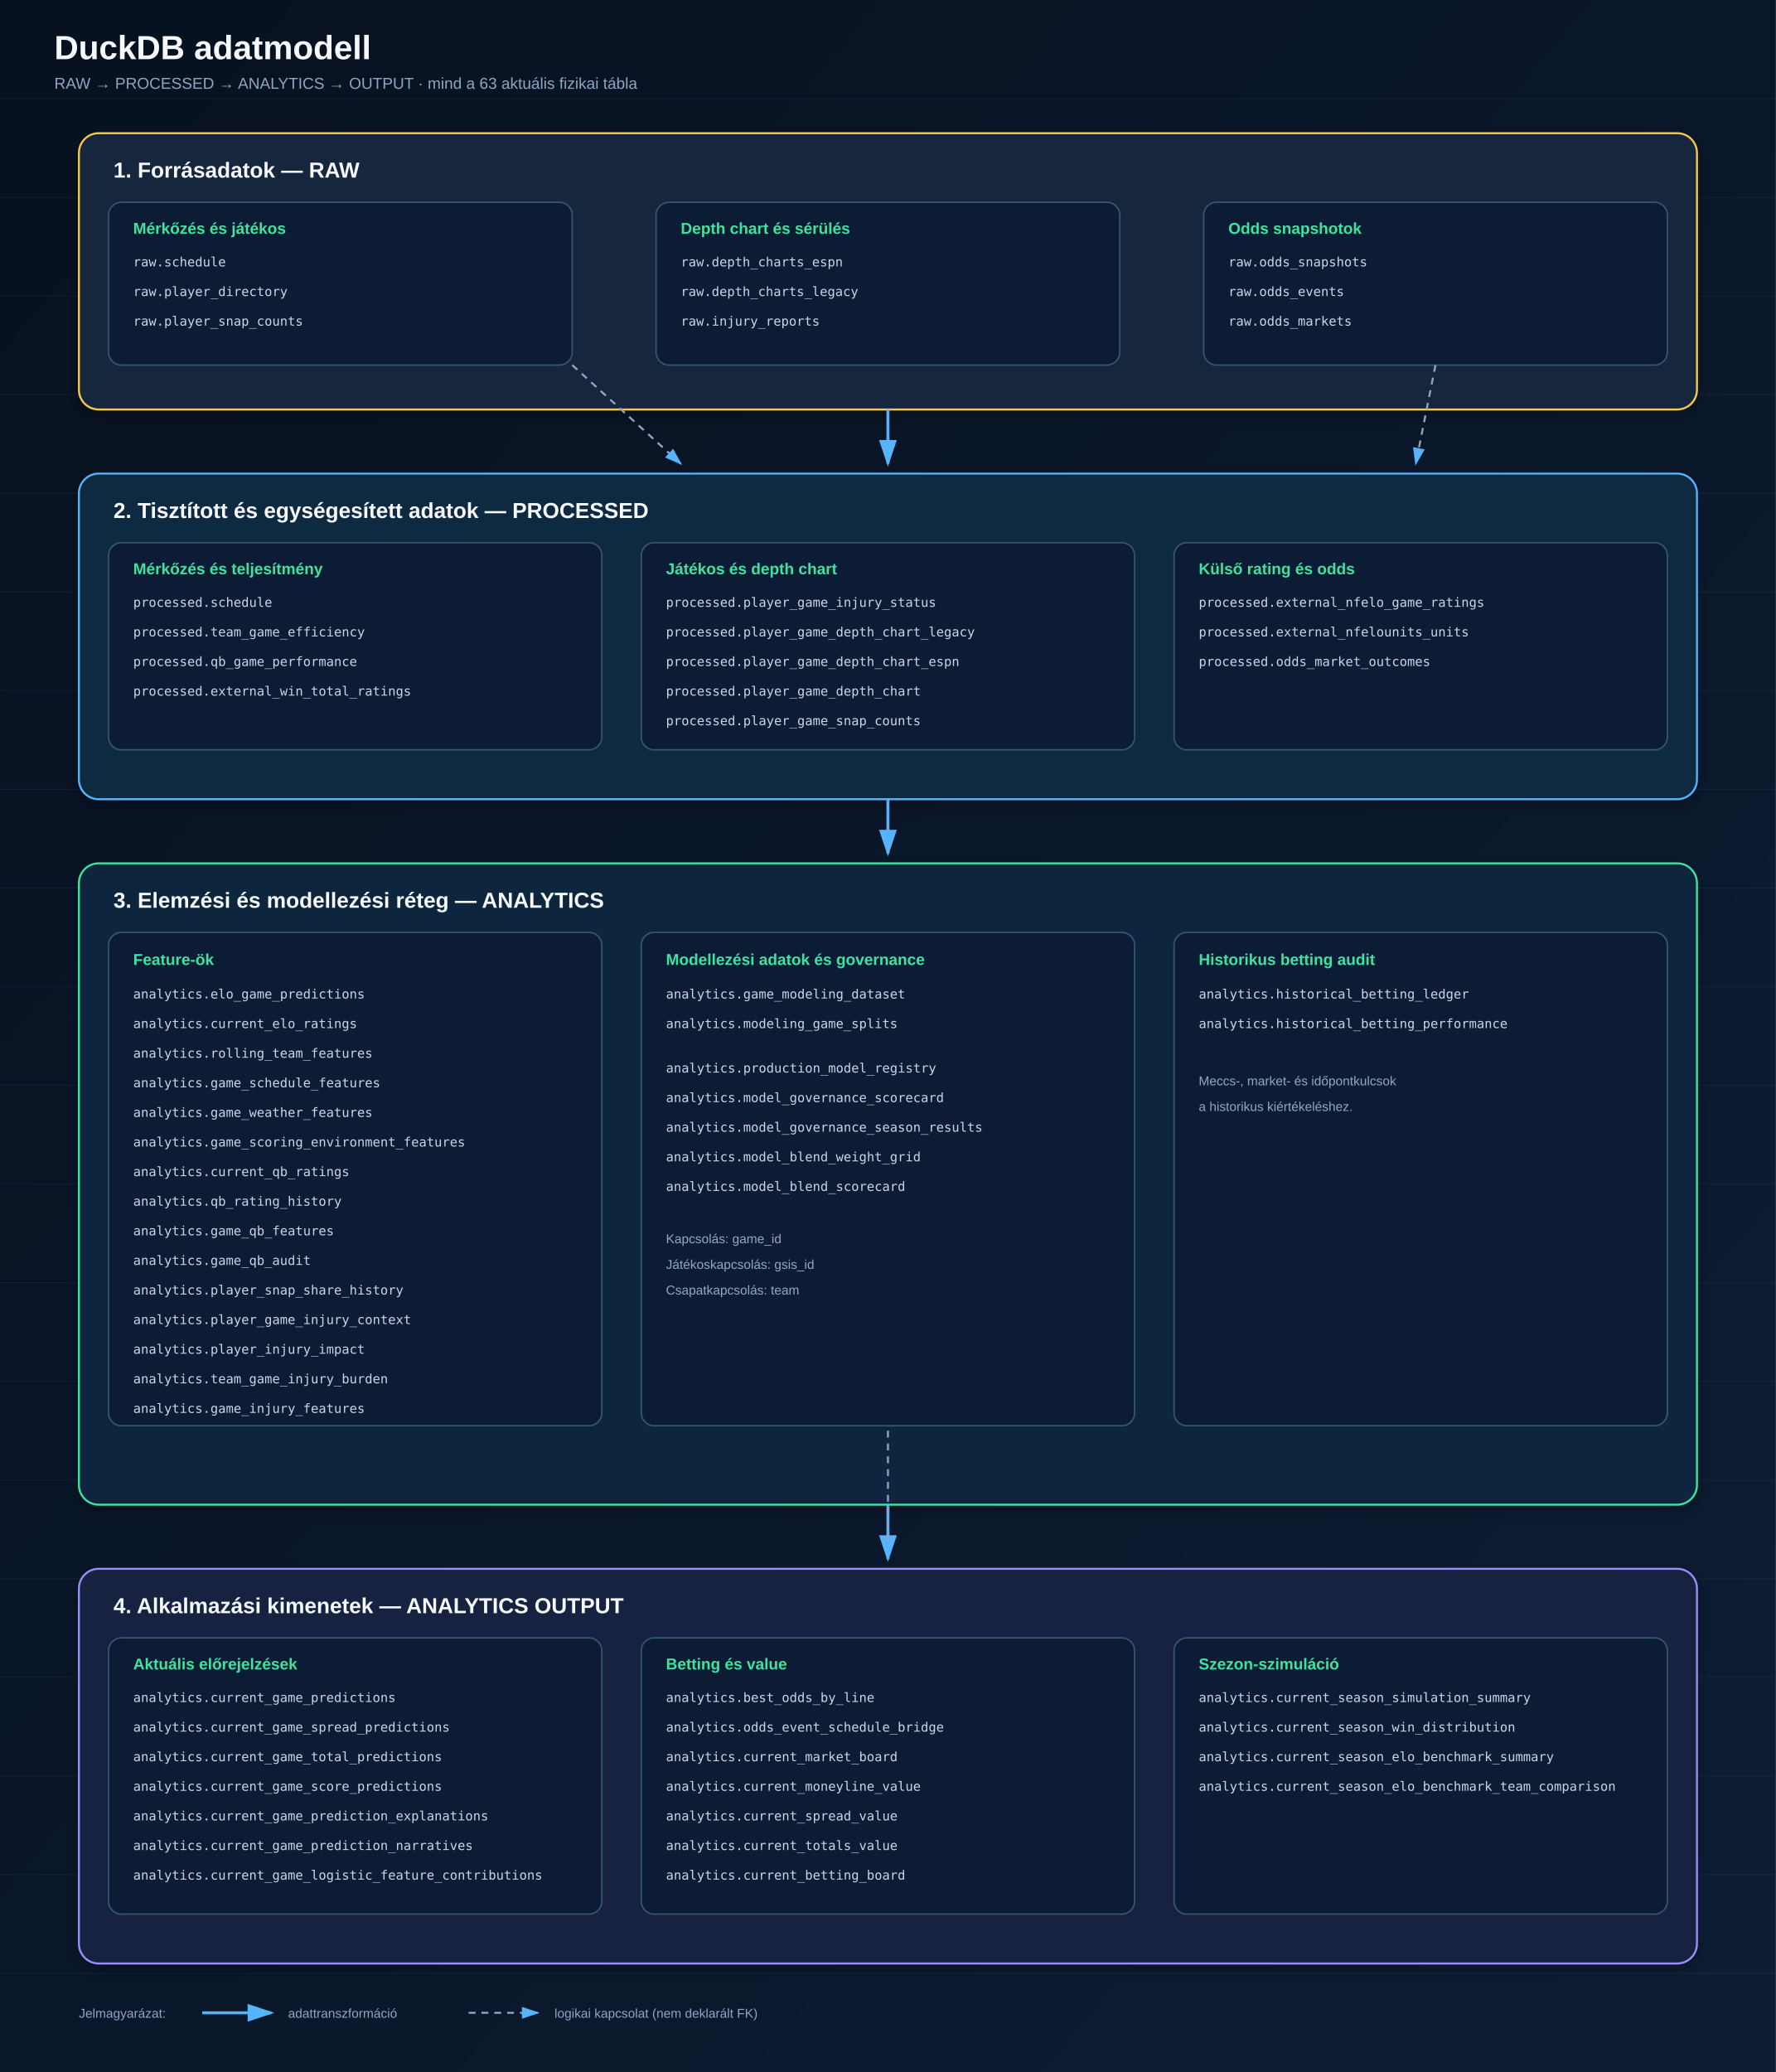
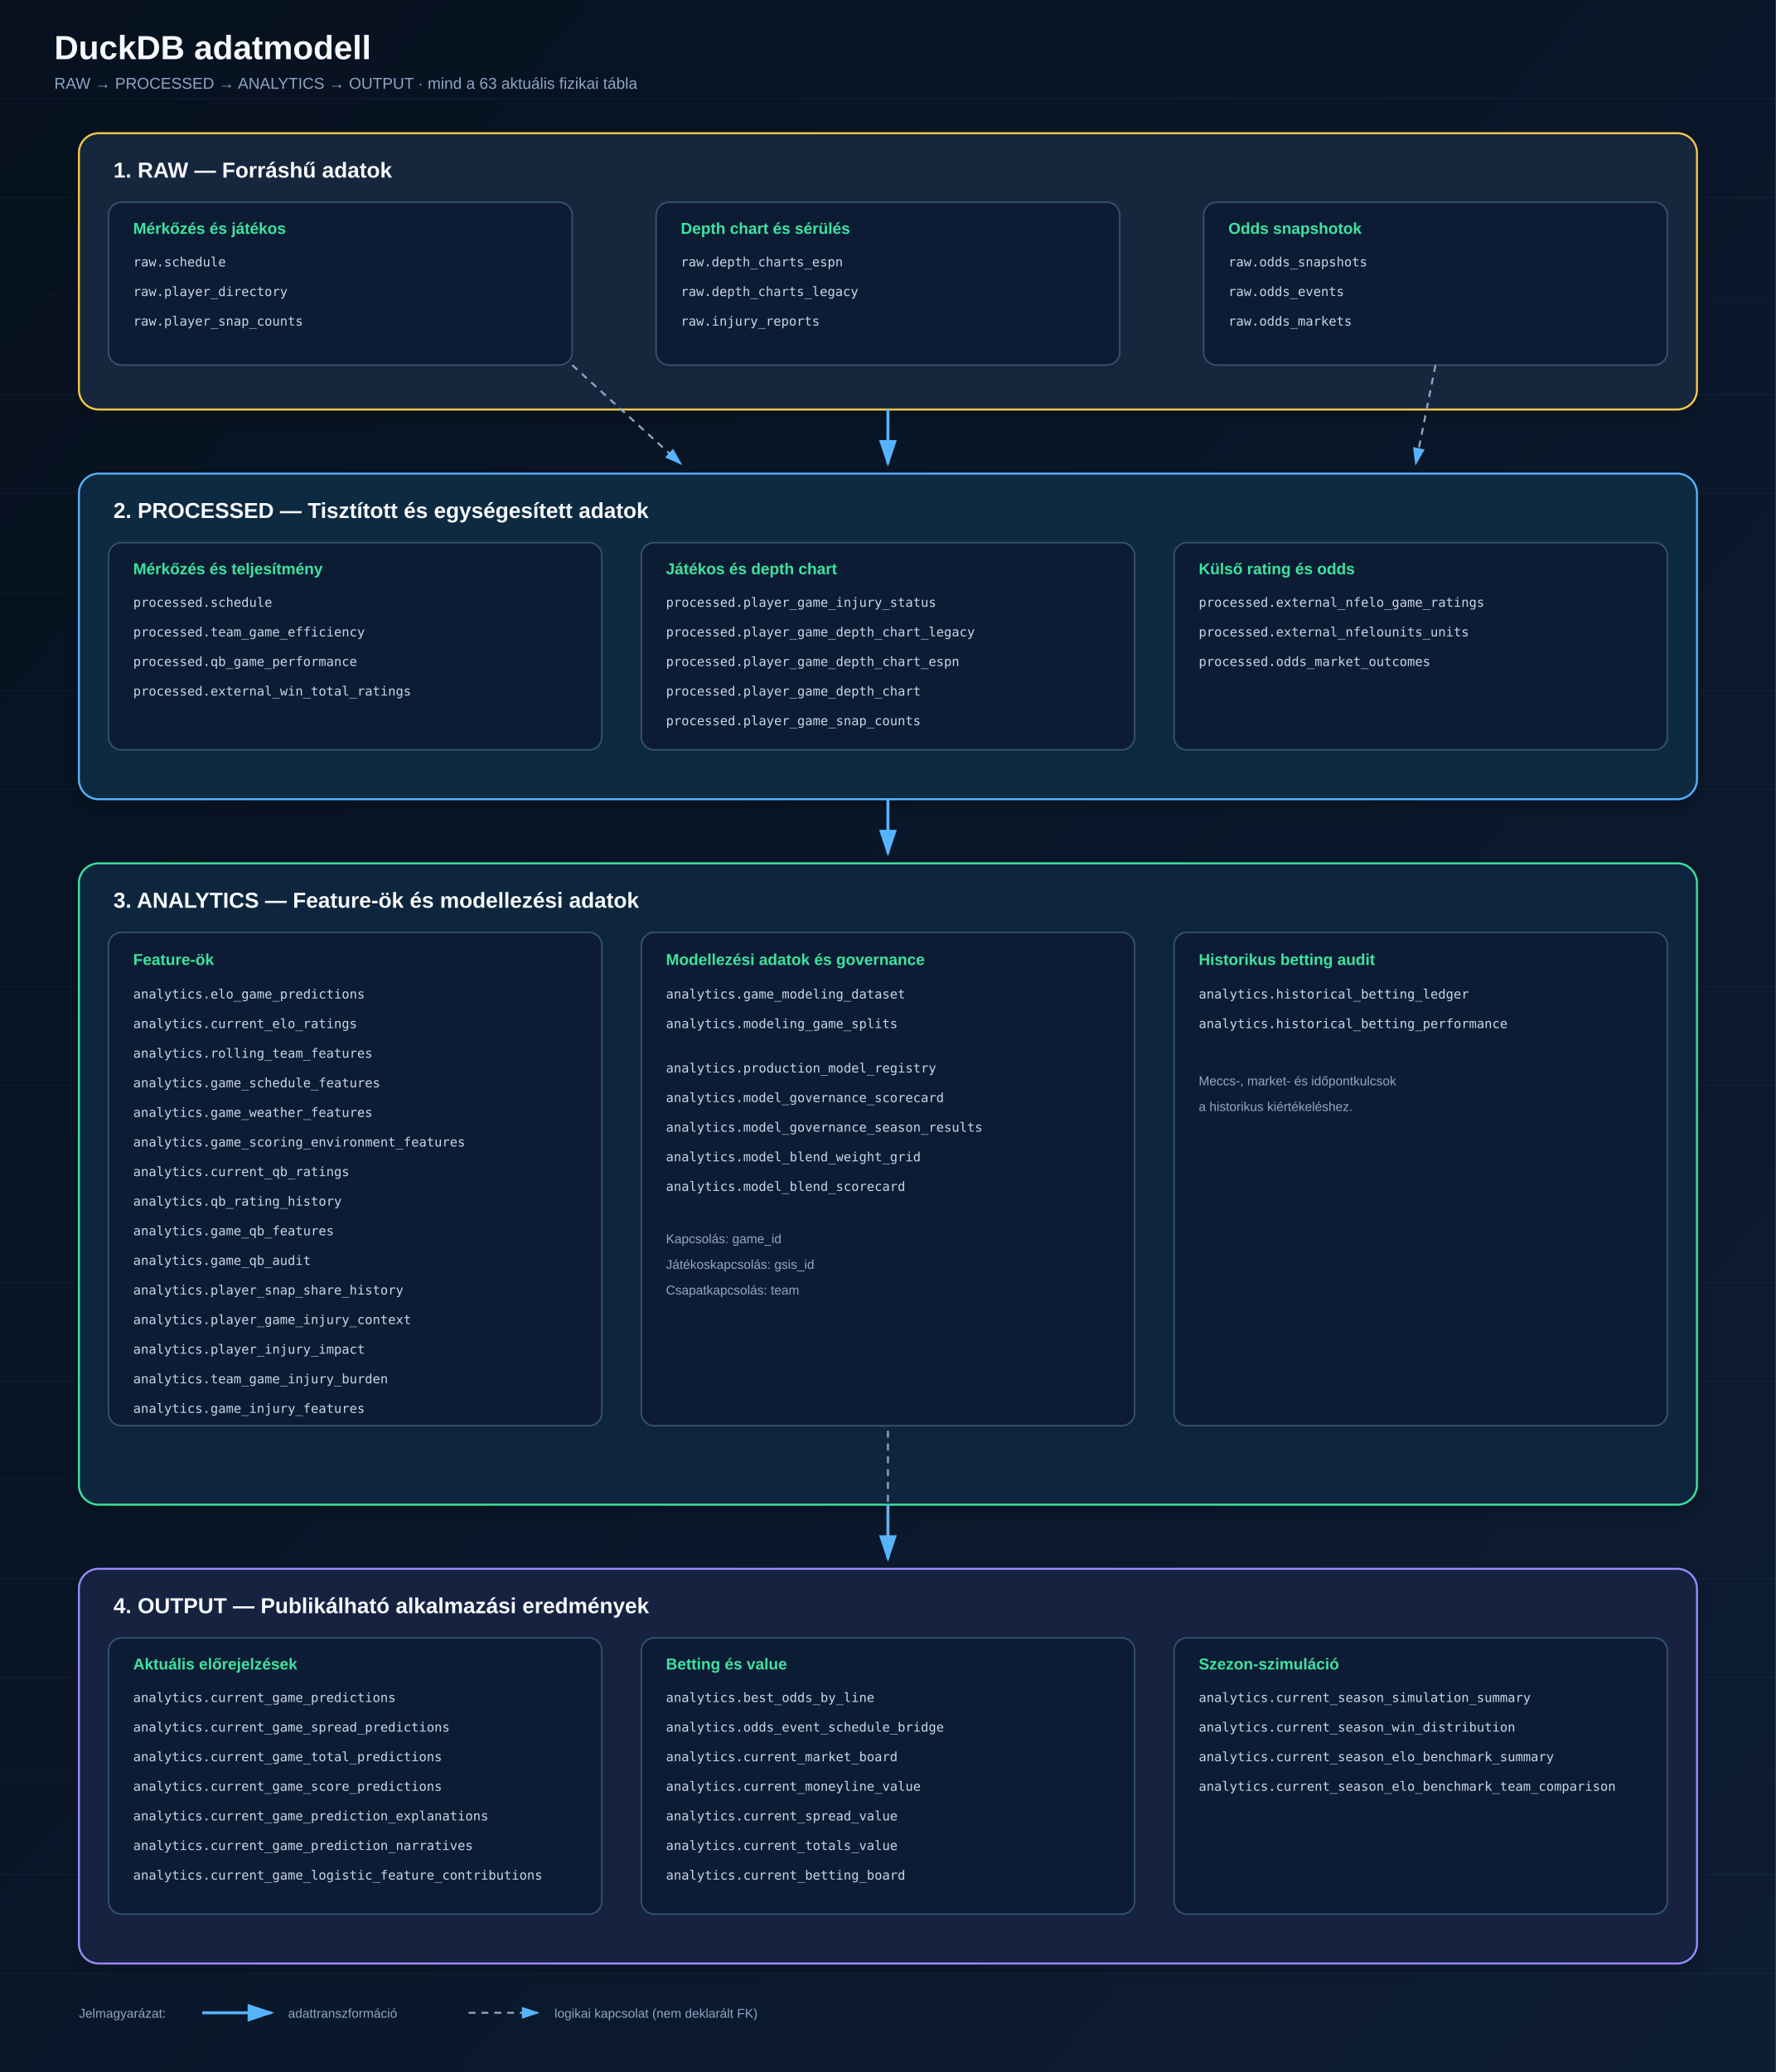
<svg xmlns="http://www.w3.org/2000/svg" width="1800" height="2100" viewBox="0 0 1800 2100">
  <defs>
    <linearGradient id="bg" x1="0" y1="0" x2="1" y2="1">
      <stop stop-color="#07111f" />
      <stop offset="1" stop-color="#0d1d34" />
    </linearGradient>
    <filter id="s">
      <feDropShadow dx="0" dy="6" stdDeviation="7" flood-opacity=".26" />
    </filter>
    <marker id="a" markerWidth="10" markerHeight="10" refX="8" refY="3" orient="auto">
      <path d="M0 0L0 6L9 3z" fill="#56b4ff" />
    </marker>
    <style>.t{font:700 34px 'Segoe UI',Arial;fill:#f6f8fc}.sub{font:400 16px 'Segoe UI',Arial;fill:#8ea5c4}.layer{font:700 22px 'Segoe UI',Arial;fill:#f6f8fc}.h{font:700 16px 'Segoe UI',Arial;fill:#3ee39f}.x{font:500 13px Consolas,monospace;fill:#c7d5e8}.n{font:400 13px 'Segoe UI',Arial;fill:#8ea5c4}.raw{fill:#14253c;stroke:#f7c948;stroke-width:2}.processed{fill:#112941;stroke:#56b4ff;stroke-width:2}.analytics{fill:#10283c;stroke:#3ee39f;stroke-width:2}.output{fill:#152440;stroke:#9b8cff;stroke-width:2}.group{fill:#101f35;stroke:#355474;stroke-width:1.5}.flow{fill:none;stroke:#56b4ff;stroke-width:3;marker-end:url(#a)}.rel{fill:none;stroke:#8ea5c4;stroke-width:2;stroke-dasharray:7 6;marker-end:url(#a)}</style>
  </defs>
  <rect width="1800" height="2100" fill="url(#bg)" />
  <g opacity=".07" stroke="#83a8cc">
    <path d="M0 100H1800M0 200H1800M0 300H1800M0 400H1800M0 500H1800M0 600H1800M0 700H1800M0 800H1800M0 900H1800M0 1000H1800M0 1100H1800M0 1200H1800M0 1300H1800M0 1400H1800M0 1500H1800M0 1600H1800M0 1700H1800M0 1800H1800M0 1900H1800M0 2000H1800" />
  </g>
  <text x="55" y="60" class="t">DuckDB adatmodell</text>
  <text x="55" y="90" class="sub">RAW → PROCESSED → ANALYTICS → OUTPUT · mind a 63 aktuális fizikai tábla</text>
  <g filter="url(#s)">
    <rect x="80" y="135" width="1640" height="280" rx="20" class="raw" />
-     <text x="115" y="180" class="layer">1. Forrásadatok — RAW</text>
+     <text x="115" y="180" class="layer">1. RAW — Forráshű adatok</text>
    <rect x="110" y="205" width="470" height="165" rx="13" class="group" />
    <text x="135" y="237" class="h">Mérkőzés és játékos</text>
    <text x="135" y="270" class="x">raw.schedule</text>
    <text x="135" y="300" class="x">raw.player_directory</text>
    <text x="135" y="330" class="x">raw.player_snap_counts</text>
    <rect x="665" y="205" width="470" height="165" rx="13" class="group" />
    <text x="690" y="237" class="h">Depth chart és sérülés</text>
    <text x="690" y="270" class="x">raw.depth_charts_espn</text>
    <text x="690" y="300" class="x">raw.depth_charts_legacy</text>
    <text x="690" y="330" class="x">raw.injury_reports</text>
    <rect x="1220" y="205" width="470" height="165" rx="13" class="group" />
    <text x="1245" y="237" class="h">Odds snapshotok</text>
    <text x="1245" y="270" class="x">raw.odds_snapshots</text>
    <text x="1245" y="300" class="x">raw.odds_events</text>
    <text x="1245" y="330" class="x">raw.odds_markets</text>
  </g>
  <path d="M900 415V470" class="flow" />
  <g filter="url(#s)">
    <rect x="80" y="480" width="1640" height="330" rx="20" class="processed" />
-     <text x="115" y="525" class="layer">2. Tisztított és egységesített adatok — PROCESSED</text>
+     <text x="115" y="525" class="layer">2. PROCESSED — Tisztított és egységesített adatok</text>
    <rect x="110" y="550" width="500" height="210" rx="13" class="group" />
    <text x="135" y="582" class="h">Mérkőzés és teljesítmény</text>
    <text x="135" y="615" class="x">processed.schedule</text>
    <text x="135" y="645" class="x">processed.team_game_efficiency</text>
    <text x="135" y="675" class="x">processed.qb_game_performance</text>
    <text x="135" y="705" class="x">processed.external_win_total_ratings</text>
    <rect x="650" y="550" width="500" height="210" rx="13" class="group" />
    <text x="675" y="582" class="h">Játékos és depth chart</text>
    <text x="675" y="615" class="x">processed.player_game_injury_status</text>
    <text x="675" y="645" class="x">processed.player_game_depth_chart_legacy</text>
    <text x="675" y="675" class="x">processed.player_game_depth_chart_espn</text>
    <text x="675" y="705" class="x">processed.player_game_depth_chart</text>
    <text x="675" y="735" class="x">processed.player_game_snap_counts</text>
    <rect x="1190" y="550" width="500" height="210" rx="13" class="group" />
    <text x="1215" y="582" class="h">Külső rating és odds</text>
    <text x="1215" y="615" class="x">processed.external_nfelo_game_ratings</text>
    <text x="1215" y="645" class="x">processed.external_nfelounits_units</text>
    <text x="1215" y="675" class="x">processed.odds_market_outcomes</text>
  </g>
  <path d="M900 810V865" class="flow" />
  <g filter="url(#s)">
    <rect x="80" y="875" width="1640" height="650" rx="20" class="analytics" />
-     <text x="115" y="920" class="layer">3. Elemzési és modellezési réteg — ANALYTICS</text>
+     <text x="115" y="920" class="layer">3. ANALYTICS — Feature-ök és modellezési adatok</text>
    <rect x="110" y="945" width="500" height="500" rx="13" class="group" />
    <text x="135" y="978" class="h">Feature-ök</text>
    <text x="135" y="1012" class="x">analytics.elo_game_predictions</text>
    <text x="135" y="1042" class="x">analytics.current_elo_ratings</text>
    <text x="135" y="1072" class="x">analytics.rolling_team_features</text>
    <text x="135" y="1102" class="x">analytics.game_schedule_features</text>
    <text x="135" y="1132" class="x">analytics.game_weather_features</text>
    <text x="135" y="1162" class="x">analytics.game_scoring_environment_features</text>
    <text x="135" y="1192" class="x">analytics.current_qb_ratings</text>
    <text x="135" y="1222" class="x">analytics.qb_rating_history</text>
    <text x="135" y="1252" class="x">analytics.game_qb_features</text>
    <text x="135" y="1282" class="x">analytics.game_qb_audit</text>
    <text x="135" y="1312" class="x">analytics.player_snap_share_history</text>
    <text x="135" y="1342" class="x">analytics.player_game_injury_context</text>
    <text x="135" y="1372" class="x">analytics.player_injury_impact</text>
    <text x="135" y="1402" class="x">analytics.team_game_injury_burden</text>
    <text x="135" y="1432" class="x">analytics.game_injury_features</text>
    <rect x="650" y="945" width="500" height="500" rx="13" class="group" />
    <text x="675" y="978" class="h">Modellezési adatok és governance</text>
    <text x="675" y="1012" class="x">analytics.game_modeling_dataset</text>
    <text x="675" y="1042" class="x">analytics.modeling_game_splits</text>
    <text x="675" y="1087" class="x">analytics.production_model_registry</text>
    <text x="675" y="1117" class="x">analytics.model_governance_scorecard</text>
    <text x="675" y="1147" class="x">analytics.model_governance_season_results</text>
    <text x="675" y="1177" class="x">analytics.model_blend_weight_grid</text>
    <text x="675" y="1207" class="x">analytics.model_blend_scorecard</text>
    <text x="675" y="1260" class="n">Kapcsolás: game_id</text>
    <text x="675" y="1286" class="n">Játékoskapcsolás: gsis_id</text>
    <text x="675" y="1312" class="n">Csapatkapcsolás: team</text>
    <rect x="1190" y="945" width="500" height="500" rx="13" class="group" />
    <text x="1215" y="978" class="h">Historikus betting audit</text>
    <text x="1215" y="1012" class="x">analytics.historical_betting_ledger</text>
    <text x="1215" y="1042" class="x">analytics.historical_betting_performance</text>
    <text x="1215" y="1100" class="n">Meccs-, market- és időpontkulcsok</text>
    <text x="1215" y="1126" class="n">a historikus kiértékeléshez.</text>
  </g>
  <path d="M900 1525V1580" class="flow" />
  <g filter="url(#s)">
    <rect x="80" y="1590" width="1640" height="400" rx="20" class="output" />
-     <text x="115" y="1635" class="layer">4. Alkalmazási kimenetek — ANALYTICS OUTPUT</text>
+     <text x="115" y="1635" class="layer">4. OUTPUT — Publikálható alkalmazási eredmények</text>
    <rect x="110" y="1660" width="500" height="280" rx="13" class="group" />
    <text x="135" y="1692" class="h">Aktuális előrejelzések</text>
    <text x="135" y="1725" class="x">analytics.current_game_predictions</text>
    <text x="135" y="1755" class="x">analytics.current_game_spread_predictions</text>
    <text x="135" y="1785" class="x">analytics.current_game_total_predictions</text>
    <text x="135" y="1815" class="x">analytics.current_game_score_predictions</text>
    <text x="135" y="1845" class="x">analytics.current_game_prediction_explanations</text>
    <text x="135" y="1875" class="x">analytics.current_game_prediction_narratives</text>
    <text x="135" y="1905" class="x">analytics.current_game_logistic_feature_contributions</text>
    <rect x="650" y="1660" width="500" height="280" rx="13" class="group" />
    <text x="675" y="1692" class="h">Betting és value</text>
    <text x="675" y="1725" class="x">analytics.best_odds_by_line</text>
    <text x="675" y="1755" class="x">analytics.odds_event_schedule_bridge</text>
    <text x="675" y="1785" class="x">analytics.current_market_board</text>
    <text x="675" y="1815" class="x">analytics.current_moneyline_value</text>
    <text x="675" y="1845" class="x">analytics.current_spread_value</text>
    <text x="675" y="1875" class="x">analytics.current_totals_value</text>
    <text x="675" y="1905" class="x">analytics.current_betting_board</text>
    <rect x="1190" y="1660" width="500" height="280" rx="13" class="group" />
    <text x="1215" y="1692" class="h">Szezon-szimuláció</text>
    <text x="1215" y="1725" class="x">analytics.current_season_simulation_summary</text>
    <text x="1215" y="1755" class="x">analytics.current_season_win_distribution</text>
    <text x="1215" y="1785" class="x">analytics.current_season_elo_benchmark_summary</text>
    <text x="1215" y="1815" class="x">analytics.current_season_elo_benchmark_team_comparison</text>
  </g>
  <path d="M580 370L690 470" class="rel" />
  <path d="M1455 370L1435 470" class="rel" />
  <path d="M900 1450V1578" class="rel" />
  <text x="80" y="2045" class="n">Jelmagyarázat:</text>
  <line x1="205" y1="2040" x2="275" y2="2040" class="flow" />
  <text x="292" y="2045" class="n">adattranszformáció</text>
  <line x1="475" y1="2040" x2="545" y2="2040" class="rel" />
  <text x="562" y="2045" class="n">logikai kapcsolat (nem deklarált FK)</text>
</svg>
